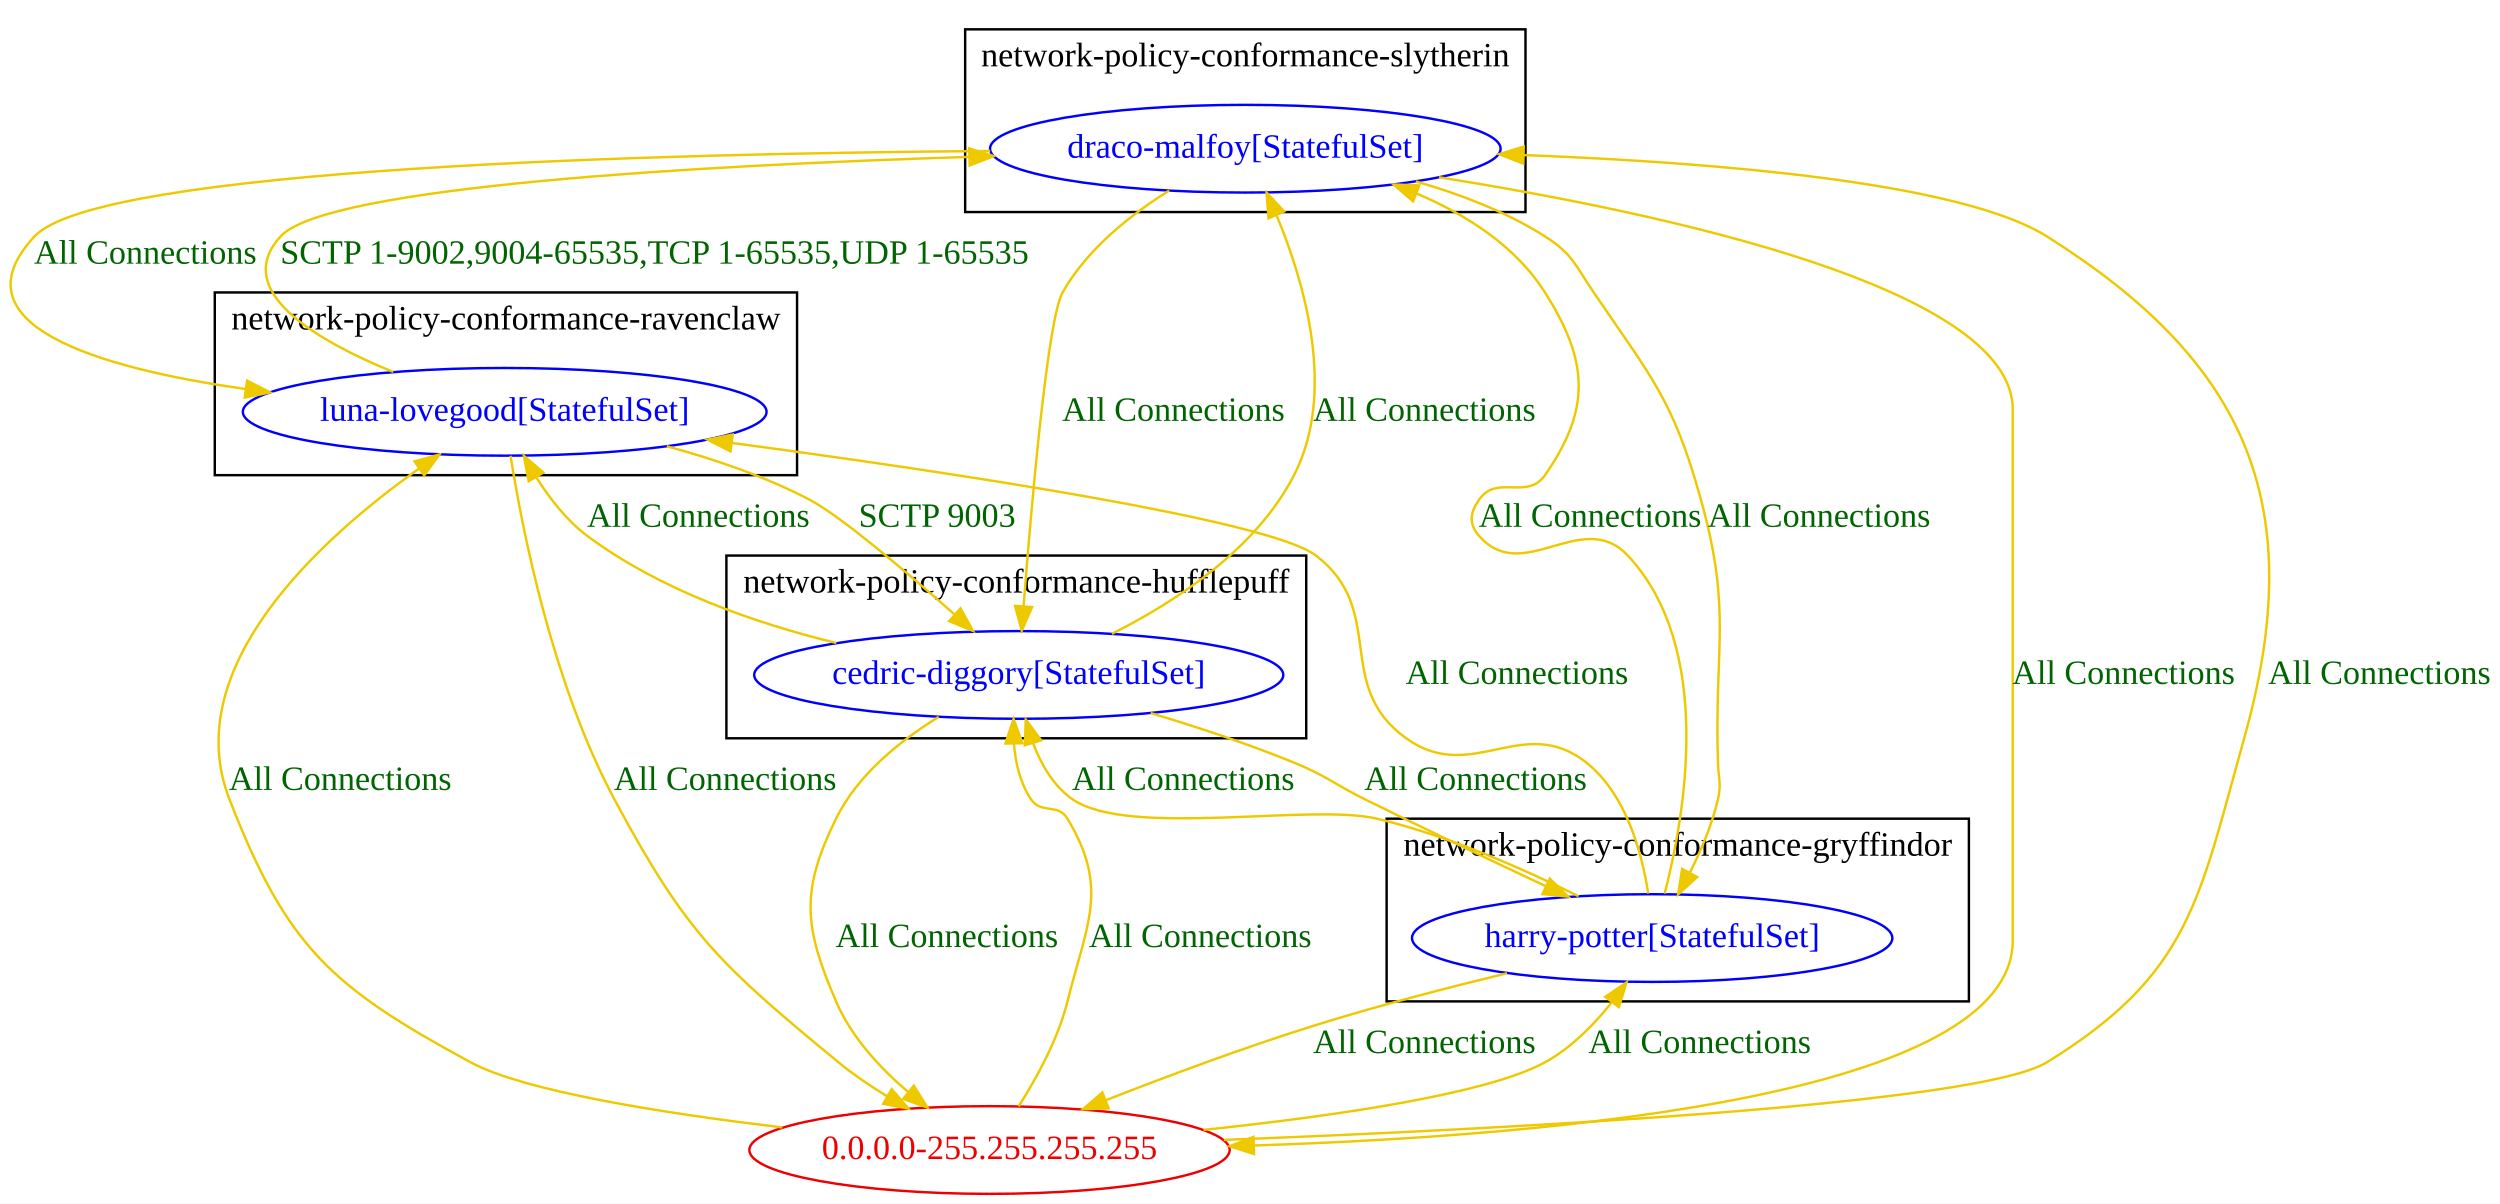
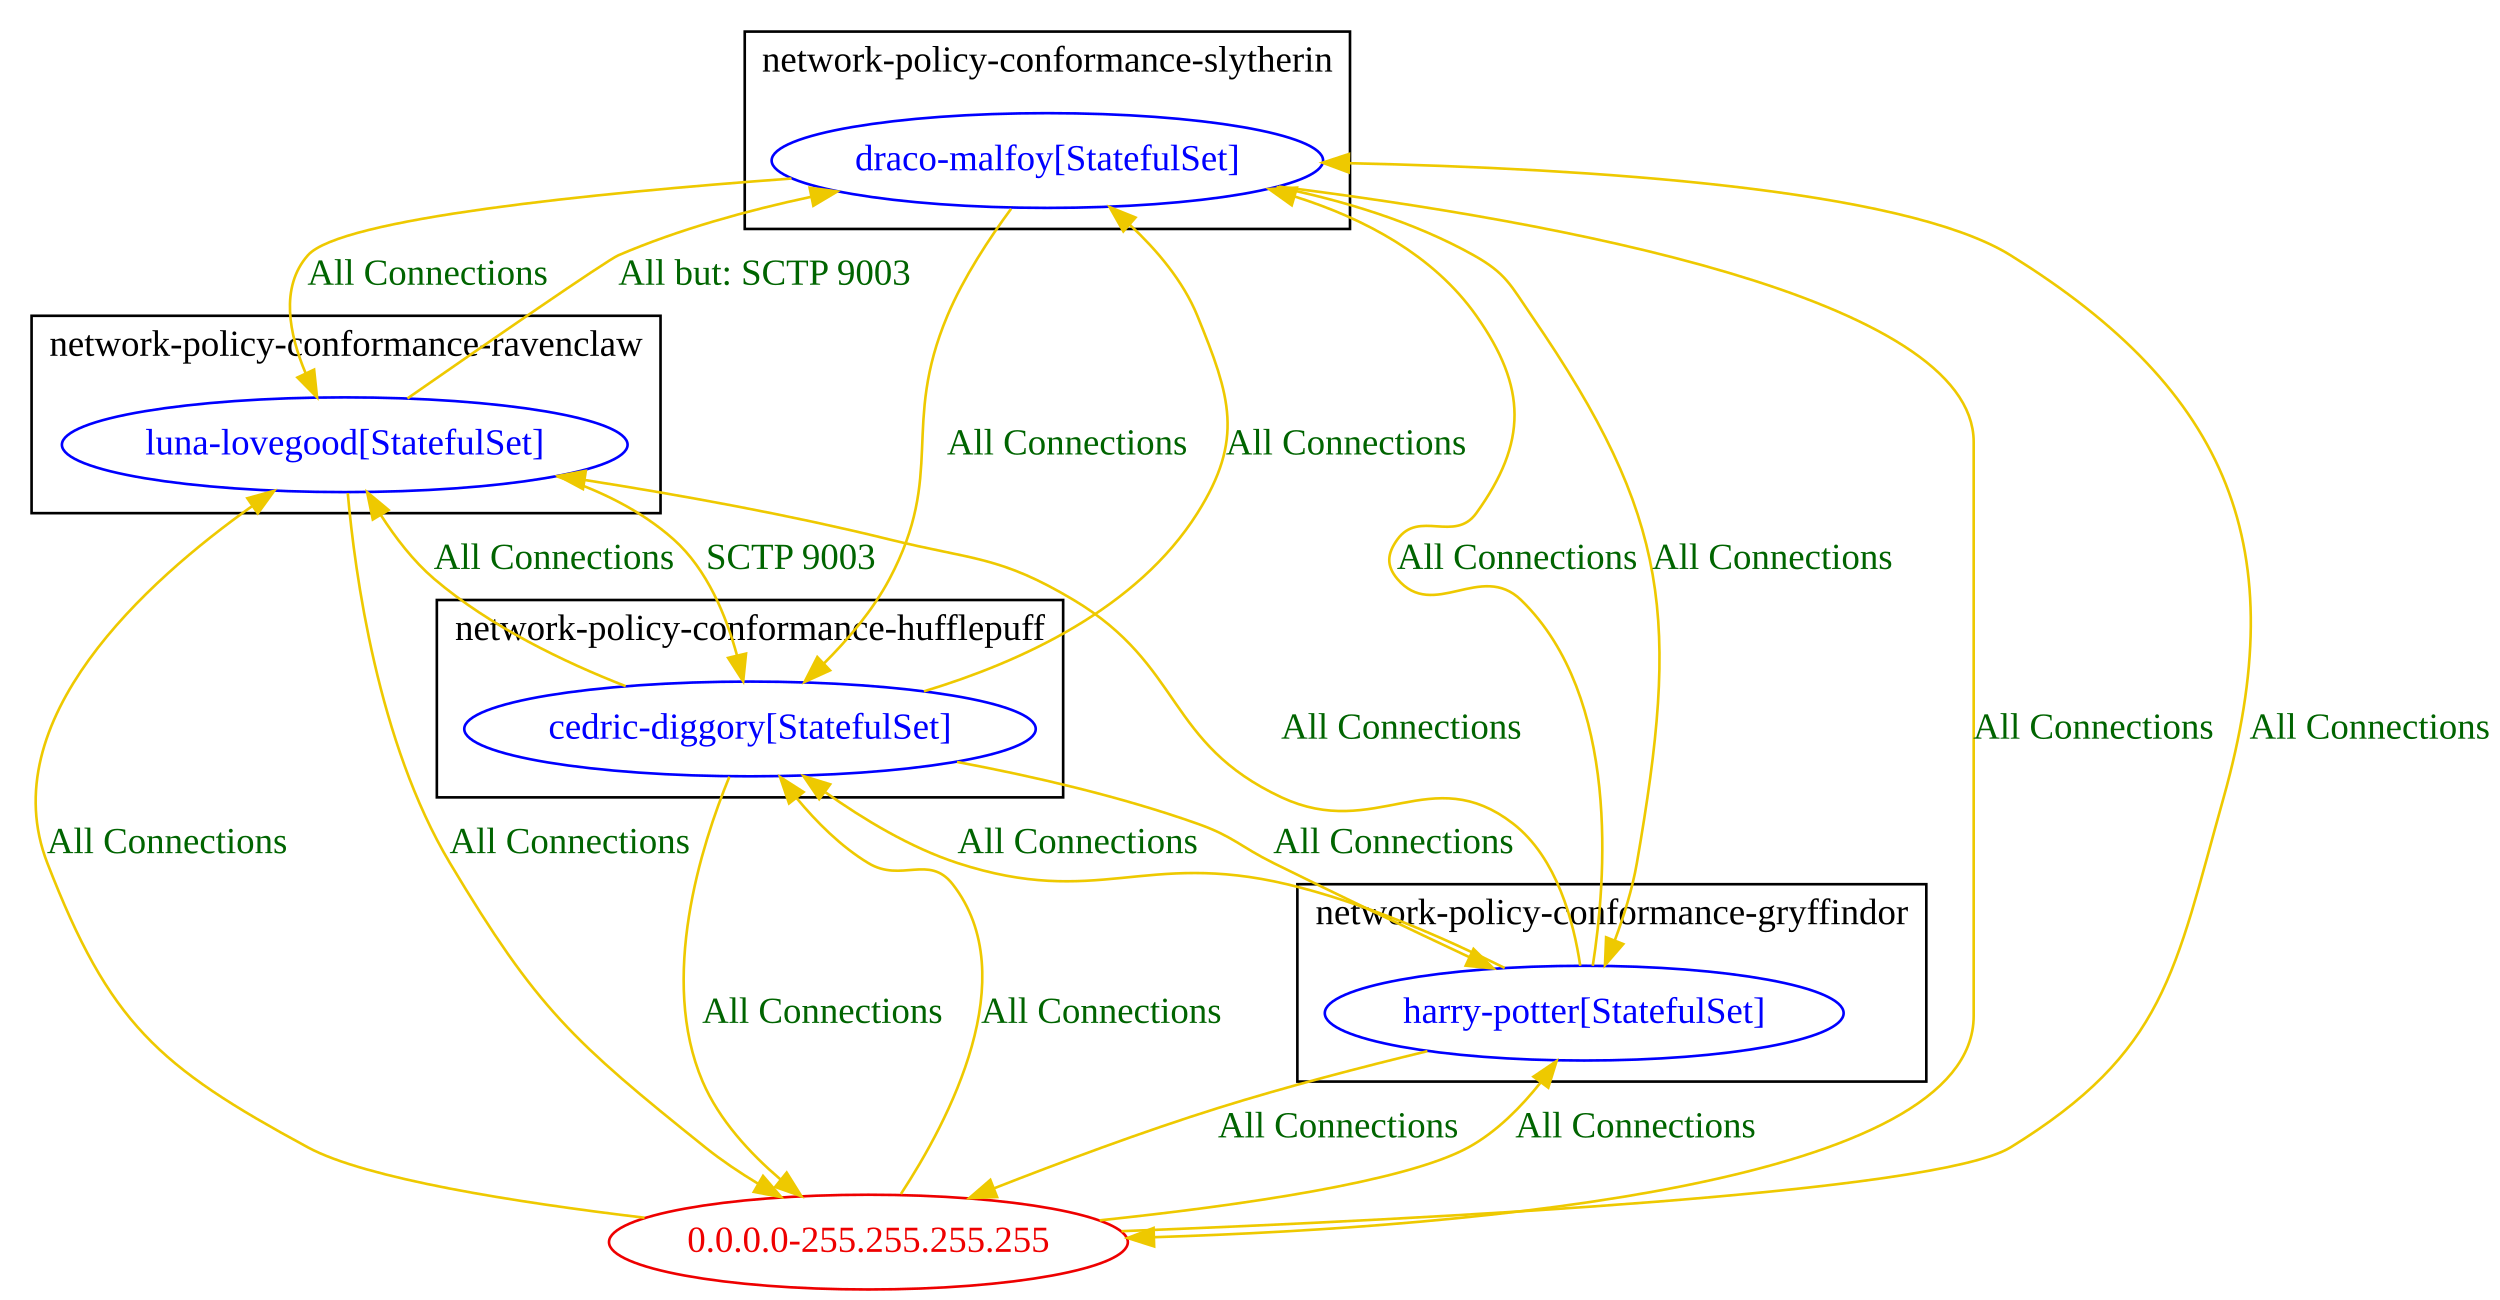
- <svg xmlns="http://www.w3.org/2000/svg" width="1026pt" height="494pt" viewBox="0.00 0.00 1026.16 494.00">
+ <svg xmlns="http://www.w3.org/2000/svg" width="950pt" height="494pt" viewBox="0.00 0.00 950.00 494.00">
  <g id="graph0" class="graph" transform="scale(1 1) rotate(0) translate(4 490)">
-     <polygon fill="white" stroke="transparent" points="-4,4 -4,-490 1022.16,-490 1022.16,4 -4,4" />
-     <g id="clust4" class="cluster">
-       <polygon fill="none" stroke="black" points="392.16,-403 392.16,-478 622.16,-478 622.16,-403 392.16,-403" />
-       <text text-anchor="middle" x="507.16" y="-462.8" font-family="Times New Roman,serif" font-size="14.00">network-policy-conformance-slytherin</text>
-     </g>
+     <polygon fill="white" stroke="transparent" points="-4,4 -4,-490 946,-490 946,4 -4,4" />
    <g id="clust2" class="cluster">
-       <polygon fill="none" stroke="black" points="294.16,-187 294.16,-262 532.16,-262 532.16,-187 294.16,-187" />
-       <text text-anchor="middle" x="413.16" y="-246.8" font-family="Times New Roman,serif" font-size="14.00">network-policy-conformance-hufflepuff</text>
+       <polygon fill="none" stroke="black" points="162,-187 162,-262 400,-262 400,-187 162,-187" />
+       <text text-anchor="middle" x="281" y="-246.8" font-family="Times New Roman,serif" font-size="14.00">network-policy-conformance-hufflepuff</text>
    </g>
    <g id="clust3" class="cluster">
-       <polygon fill="none" stroke="black" points="84.16,-295 84.16,-370 323.16,-370 323.16,-295 84.16,-295" />
-       <text text-anchor="middle" x="203.66" y="-354.8" font-family="Times New Roman,serif" font-size="14.00">network-policy-conformance-ravenclaw</text>
+       <polygon fill="none" stroke="black" points="8,-295 8,-370 247,-370 247,-295 8,-295" />
+       <text text-anchor="middle" x="127.5" y="-354.8" font-family="Times New Roman,serif" font-size="14.00">network-policy-conformance-ravenclaw</text>
+     </g>
+     <g id="clust4" class="cluster">
+       <polygon fill="none" stroke="black" points="279,-403 279,-478 509,-478 509,-403 279,-403" />
+       <text text-anchor="middle" x="394" y="-462.8" font-family="Times New Roman,serif" font-size="14.00">network-policy-conformance-slytherin</text>
    </g>
    <g id="clust1" class="cluster">
-       <polygon fill="none" stroke="black" points="565.16,-79 565.16,-154 804.16,-154 804.16,-79 565.16,-79" />
-       <text text-anchor="middle" x="684.66" y="-138.8" font-family="Times New Roman,serif" font-size="14.00">network-policy-conformance-gryffindor</text>
+       <polygon fill="none" stroke="black" points="489,-79 489,-154 728,-154 728,-79 489,-79" />
+       <text text-anchor="middle" x="608.5" y="-138.8" font-family="Times New Roman,serif" font-size="14.00">network-policy-conformance-gryffindor</text>
    </g>
    <g id="node1" class="node">
-       <ellipse fill="none" stroke="blue" cx="674.16" cy="-105" rx="98.58" ry="18" />
-       <text text-anchor="middle" x="674.16" y="-101.3" font-family="Times New Roman,serif" font-size="14.00" fill="blue">harry-potter[StatefulSet]</text>
+       <ellipse fill="none" stroke="blue" cx="598" cy="-105" rx="98.58" ry="18" />
+       <text text-anchor="middle" x="598" y="-101.3" font-family="Times New Roman,serif" font-size="14.00" fill="blue">harry-potter[StatefulSet]</text>
    </g>
    <g id="node2" class="node">
-       <ellipse fill="none" stroke="blue" cx="414.16" cy="-213" rx="108.58" ry="18" />
-       <text text-anchor="middle" x="414.16" y="-209.3" font-family="Times New Roman,serif" font-size="14.00" fill="blue">cedric-diggory[StatefulSet]</text>
+       <ellipse fill="none" stroke="blue" cx="281" cy="-213" rx="108.58" ry="18" />
+       <text text-anchor="middle" x="281" y="-209.3" font-family="Times New Roman,serif" font-size="14.00" fill="blue">cedric-diggory[StatefulSet]</text>
    </g>
    <g id="edge6" class="edge">
-       <path fill="none" stroke="#eec900" d="M643.94,-122.16C621.71,-133.21 590.4,-147.07 561.16,-154 534.08,-160.42 458.97,-146.05 436.16,-162 428.37,-167.45 423.3,-176.3 420.03,-185.05" />
-       <polygon fill="#eec900" stroke="#eec900" points="416.65,-184.12 417.04,-194.7 423.34,-186.19 416.65,-184.12" />
-       <text text-anchor="middle" x="481.66" y="-165.8" font-family="Times New Roman,serif" font-size="14.00" fill="darkgreen">All Connections</text>
+       <path fill="none" stroke="#eec900" d="M567.78,-122.16C545.55,-133.21 514.24,-147.07 485,-154 430.83,-166.84 412.95,-144.8 360,-162 341.97,-167.86 323.96,-178.77 309.69,-188.91" />
+       <polygon fill="#eec900" stroke="#eec900" points="307.3,-186.33 301.33,-195.08 311.45,-191.96 307.3,-186.33" />
+       <text text-anchor="middle" x="405.5" y="-165.8" font-family="Times New Roman,serif" font-size="14.00" fill="darkgreen">All Connections</text>
    </g>
    <g id="node3" class="node">
-       <ellipse fill="none" stroke="blue" cx="203.16" cy="-321" rx="107.48" ry="18" />
-       <text text-anchor="middle" x="203.16" y="-317.3" font-family="Times New Roman,serif" font-size="14.00" fill="blue">luna-lovegood[StatefulSet]</text>
+       <ellipse fill="none" stroke="blue" cx="127" cy="-321" rx="107.48" ry="18" />
+       <text text-anchor="middle" x="127" y="-317.3" font-family="Times New Roman,serif" font-size="14.00" fill="blue">luna-lovegood[StatefulSet]</text>
    </g>
    <g id="edge7" class="edge">
-       <path fill="none" stroke="#eec900" d="M672.54,-123.24C670.02,-139.73 663.58,-163.96 647.16,-177 621.16,-197.63 600.1,-167.62 573.16,-187 542.98,-208.7 565.69,-239.43 536.16,-262 517.23,-276.47 388.29,-295.92 296.54,-308.21" />
-       <polygon fill="#eec900" stroke="#eec900" points="295.84,-304.78 286.39,-309.56 296.76,-311.71 295.84,-304.78" />
-       <text text-anchor="middle" x="618.66" y="-209.3" font-family="Times New Roman,serif" font-size="14.00" fill="darkgreen">All Connections</text>
+       <path fill="none" stroke="#eec900" d="M596.49,-123.01C594.05,-139.56 587.67,-164.06 571,-177 539.91,-201.14 518.68,-170.37 483,-187 439.12,-207.46 445.56,-237.17 404,-262 375.89,-278.79 365.79,-277.14 334,-285 296.48,-294.28 254.54,-301.88 218.26,-307.59" />
+       <polygon fill="#eec900" stroke="#eec900" points="217.53,-304.16 208.19,-309.15 218.61,-311.08 217.53,-304.16" />
+       <text text-anchor="middle" x="528.5" y="-209.3" font-family="Times New Roman,serif" font-size="14.00" fill="darkgreen">All Connections</text>
    </g>
    <g id="node4" class="node">
-       <ellipse fill="none" stroke="blue" cx="507.16" cy="-429" rx="104.78" ry="18" />
-       <text text-anchor="middle" x="507.16" y="-425.3" font-family="Times New Roman,serif" font-size="14.00" fill="blue">draco-malfoy[StatefulSet]</text>
+       <ellipse fill="none" stroke="blue" cx="394" cy="-429" rx="104.78" ry="18" />
+       <text text-anchor="middle" x="394" y="-425.3" font-family="Times New Roman,serif" font-size="14.00" fill="blue">draco-malfoy[StatefulSet]</text>
    </g>
    <g id="edge8" class="edge">
-       <path fill="none" stroke="#eec900" d="M679.27,-123.24C687.58,-155.23 699.76,-223.95 664.16,-262 645.48,-281.97 621.19,-249.45 603.16,-270 598.76,-275.01 599.35,-279.53 603.16,-285 610.47,-295.5 622.85,-284.5 630.16,-295 649.2,-322.36 648.01,-341.85 630.16,-370 618.1,-389.02 597.95,-401.92 577.41,-410.62" />
-       <polygon fill="#eec900" stroke="#eec900" points="576,-407.41 567.98,-414.32 578.56,-413.92 576,-407.41" />
-       <text text-anchor="middle" x="648.66" y="-273.8" font-family="Times New Roman,serif" font-size="14.00" fill="darkgreen">All Connections</text>
+       <path fill="none" stroke="#eec900" d="M601.25,-123C606.31,-155.19 611.93,-225.15 574,-262 558.8,-276.77 540.67,-253.81 527,-270 522.7,-275.09 523.1,-279.59 527,-285 535.22,-296.4 548.78,-283.6 557,-295 576.49,-322.04 576.22,-342.76 557,-370 540.81,-392.95 514.69,-406.87 488.07,-415.3" />
+       <polygon fill="#eec900" stroke="#eec900" points="486.87,-412 478.25,-418.16 488.83,-418.72 486.87,-412" />
+       <text text-anchor="middle" x="572.5" y="-273.8" font-family="Times New Roman,serif" font-size="14.00" fill="darkgreen">All Connections</text>
    </g>
    <g id="node5" class="node">
-       <ellipse fill="none" stroke="#ee0000" cx="402.16" cy="-18" rx="98.58" ry="18" />
-       <text text-anchor="middle" x="402.16" y="-14.3" font-family="Times New Roman,serif" font-size="14.00" fill="#ee0000">0.0.0.0-255.255.255.255</text>
+       <ellipse fill="none" stroke="#ee0000" cx="326" cy="-18" rx="98.58" ry="18" />
+       <text text-anchor="middle" x="326" y="-14.3" font-family="Times New Roman,serif" font-size="14.00" fill="#ee0000">0.0.0.0-255.255.255.255</text>
    </g>
    <g id="edge5" class="edge">
-       <path fill="none" stroke="#eec900" d="M614.56,-90.56C589.82,-84.57 560.93,-77.06 535.16,-69 506.45,-60.02 474.92,-48.25 449.77,-38.39" />
-       <polygon fill="#eec900" stroke="#eec900" points="451.05,-35.13 440.46,-34.71 448.48,-41.64 451.05,-35.13" />
-       <text text-anchor="middle" x="580.66" y="-57.8" font-family="Times New Roman,serif" font-size="14.00" fill="darkgreen">All Connections</text>
+       <path fill="none" stroke="#eec900" d="M538.41,-90.56C513.66,-84.57 484.77,-77.06 459,-69 430.3,-60.02 398.76,-48.25 373.61,-38.39" />
+       <polygon fill="#eec900" stroke="#eec900" points="374.89,-35.13 364.3,-34.71 372.32,-41.64 374.89,-35.13" />
+       <text text-anchor="middle" x="504.5" y="-57.8" font-family="Times New Roman,serif" font-size="14.00" fill="darkgreen">All Connections</text>
    </g>
    <g id="edge10" class="edge">
-       <path fill="none" stroke="#eec900" d="M468.3,-197.35C487.18,-191.69 508.34,-184.71 527.16,-177 540.59,-171.5 543.16,-168.45 556.16,-162 580.6,-149.88 608.13,-136.79 630.45,-126.31" />
-       <polygon fill="#eec900" stroke="#eec900" points="632.1,-129.4 639.67,-121.99 629.13,-123.06 632.1,-129.4" />
-       <text text-anchor="middle" x="601.66" y="-165.8" font-family="Times New Roman,serif" font-size="14.00" fill="darkgreen">All Connections</text>
+       <path fill="none" stroke="#eec900" d="M359.66,-200.46C388.83,-194.97 421.88,-187.31 451,-177 464.68,-172.16 467,-168.45 480,-162 504.44,-149.88 531.97,-136.79 554.29,-126.31" />
+       <polygon fill="#eec900" stroke="#eec900" points="555.94,-129.4 563.51,-121.99 552.97,-123.06 555.94,-129.4" />
+       <text text-anchor="middle" x="525.5" y="-165.8" font-family="Times New Roman,serif" font-size="14.00" fill="darkgreen">All Connections</text>
    </g>
    <g id="edge11" class="edge">
-       <path fill="none" stroke="#eec900" d="M339.28,-226.11C305.63,-234.32 266.89,-247.86 237.16,-270 228.66,-276.33 221.58,-285.44 216.12,-294.15" />
-       <polygon fill="#eec900" stroke="#eec900" points="213,-292.55 211.02,-302.96 219.06,-296.06 213,-292.55" />
-       <text text-anchor="middle" x="282.66" y="-273.8" font-family="Times New Roman,serif" font-size="14.00" fill="darkgreen">All Connections</text>
+       <path fill="none" stroke="#eec900" d="M233.76,-229.25C210.15,-238.47 182.18,-251.97 161,-270 153.05,-276.77 146.15,-285.82 140.67,-294.37" />
+       <polygon fill="#eec900" stroke="#eec900" points="137.66,-292.59 135.51,-302.97 143.66,-296.2 137.66,-292.59" />
+       <text text-anchor="middle" x="206.5" y="-273.8" font-family="Times New Roman,serif" font-size="14.00" fill="darkgreen">All Connections</text>
    </g>
    <g id="edge12" class="edge">
-       <path fill="none" stroke="#eec900" d="M452.39,-229.88C478.68,-243.08 511.56,-264.62 527.16,-295 544.54,-328.85 531.69,-373.51 520.05,-401.49" />
-       <polygon fill="#eec900" stroke="#eec900" points="516.69,-400.43 515.87,-411 523.1,-403.25 516.69,-400.43" />
-       <text text-anchor="middle" x="580.66" y="-317.3" font-family="Times New Roman,serif" font-size="14.00" fill="darkgreen">All Connections</text>
+       <path fill="none" stroke="#eec900" d="M347.09,-227.3C384.49,-238.58 428.23,-258.92 451,-295 468.79,-323.19 463.62,-339.15 451,-370 445.59,-383.22 435.55,-395.06 425.38,-404.53" />
+       <polygon fill="#eec900" stroke="#eec900" points="422.87,-402.08 417.66,-411.3 427.49,-407.34 422.87,-402.08" />
+       <text text-anchor="middle" x="507.5" y="-317.3" font-family="Times New Roman,serif" font-size="14.00" fill="darkgreen">All Connections</text>
    </g>
    <g id="edge9" class="edge">
-       <path fill="none" stroke="#eec900" d="M381.3,-195.78C365.45,-186.04 348.01,-172.03 339.16,-154 324.47,-124.08 326.03,-109.64 339.16,-79 345.4,-64.45 357.09,-51.76 368.72,-41.84" />
-       <polygon fill="#eec900" stroke="#eec900" points="371.09,-44.42 376.69,-35.43 366.71,-38.96 371.09,-44.42" />
-       <text text-anchor="middle" x="384.66" y="-101.3" font-family="Times New Roman,serif" font-size="14.00" fill="darkgreen">All Connections</text>
+       <path fill="none" stroke="#eec900" d="M273.17,-194.86C262.44,-168.76 246.29,-117.98 263,-79 269.24,-64.45 280.93,-51.76 292.56,-41.84" />
+       <polygon fill="#eec900" stroke="#eec900" points="294.93,-44.42 300.54,-35.43 290.55,-38.96 294.93,-44.42" />
+       <text text-anchor="middle" x="308.5" y="-101.3" font-family="Times New Roman,serif" font-size="14.00" fill="darkgreen">All Connections</text>
    </g>
    <g id="edge14" class="edge">
-       <path fill="none" stroke="#eec900" d="M269.68,-306.87C289.17,-301.59 310.08,-294.45 328.16,-285 340.81,-278.39 367.41,-255.85 387.7,-237.91" />
-       <polygon fill="#eec900" stroke="#eec900" points="390.25,-240.32 395.4,-231.06 385.6,-235.09 390.25,-240.32" />
-       <text text-anchor="middle" x="380.66" y="-273.8" font-family="Times New Roman,serif" font-size="14.00" fill="darkgreen">SCTP 9003</text>
+       <path fill="none" stroke="#eec900" d="M207.5,-309.01C223.64,-303.8 239.47,-296.17 252,-285 264.76,-273.63 272.02,-255.81 276.08,-240.86" />
+       <polygon fill="#eec900" stroke="#eec900" points="279.49,-241.63 278.41,-231.09 272.68,-240.01 279.49,-241.63" />
+       <text text-anchor="middle" x="296.5" y="-273.8" font-family="Times New Roman,serif" font-size="14.00" fill="darkgreen">SCTP 9003</text>
    </g>
    <g id="edge15" class="edge">
-       <path fill="none" stroke="#eec900" d="M157.41,-337.35C125.12,-350.55 90.93,-370.9 111.16,-393 130.03,-413.61 283.49,-422.15 393.72,-425.64" />
-       <polygon fill="#eec900" stroke="#eec900" points="393.8,-429.15 403.91,-425.96 394.02,-422.15 393.8,-429.15" />
-       <text text-anchor="middle" x="264.66" y="-381.8" font-family="Times New Roman,serif" font-size="14.00" fill="darkgreen">SCTP 1-9002,9004-65535,TCP 1-65535,UDP 1-65535</text>
+       <path fill="none" stroke="#eec900" d="M150.83,-338.61C180.16,-359 226.63,-391.13 231,-393 253.91,-402.83 279.86,-410.01 304.2,-415.2" />
+       <polygon fill="#eec900" stroke="#eec900" points="303.66,-418.66 314.16,-417.24 305.07,-411.81 303.66,-418.66" />
+       <text text-anchor="middle" x="286.5" y="-381.8" font-family="Times New Roman,serif" font-size="14.00" fill="darkgreen">All but: SCTP 9003</text>
    </g>
    <g id="edge13" class="edge">
-       <path fill="none" stroke="#eec900" d="M205.56,-302.96C210.31,-273 222.72,-209.52 248.16,-162 277.92,-106.41 291.51,-94.12 340.16,-54 346.26,-48.97 353.19,-44.27 360.14,-40.04" />
-       <polygon fill="#eec900" stroke="#eec900" points="362.01,-43 368.91,-34.96 358.5,-36.95 362.01,-43" />
-       <text text-anchor="middle" x="293.66" y="-165.8" font-family="Times New Roman,serif" font-size="14.00" fill="darkgreen">All Connections</text>
+       <path fill="none" stroke="#eec900" d="M128.15,-302.63C130.84,-272.15 139.57,-207.91 167,-162 200.1,-106.62 213.69,-94.39 264,-54 270.17,-49.05 277.12,-44.39 284.09,-40.18" />
+       <polygon fill="#eec900" stroke="#eec900" points="285.96,-43.14 292.86,-35.1 282.46,-37.08 285.96,-43.14" />
+       <text text-anchor="middle" x="212.5" y="-165.8" font-family="Times New Roman,serif" font-size="14.00" fill="darkgreen">All Connections</text>
    </g>
    <g id="edge17" class="edge">
-       <path fill="none" stroke="#eec900" d="M577.16,-415.56C595.32,-410.38 614.23,-403.12 630.16,-393 641.59,-385.73 642.55,-381.21 650.16,-370 674.06,-334.81 682.76,-325.98 694.16,-285 707.04,-238.66 699.6,-225.08 701.16,-177 701.37,-170.34 702.64,-168.5 701.16,-162 698.8,-151.69 694.3,-141.07 689.63,-131.89" />
-       <polygon fill="#eec900" stroke="#eec900" points="692.62,-130.05 684.79,-122.91 686.46,-133.38 692.62,-130.05" />
-       <text text-anchor="middle" x="742.66" y="-273.8" font-family="Times New Roman,serif" font-size="14.00" fill="darkgreen">All Connections</text>
+       <path fill="none" stroke="#eec900" d="M481.09,-418.97C506.37,-413.82 533.28,-405.72 556,-393 568.34,-386.09 570,-381.66 578,-370 631.27,-292.38 634.07,-254.76 618,-162 616.29,-152.14 613.01,-141.72 609.59,-132.57" />
+       <polygon fill="#eec900" stroke="#eec900" points="612.83,-131.25 605.89,-123.24 606.32,-133.82 612.83,-131.25" />
+       <text text-anchor="middle" x="669.5" y="-273.8" font-family="Times New Roman,serif" font-size="14.00" fill="darkgreen">All Connections</text>
    </g>
    <g id="edge18" class="edge">
-       <path fill="none" stroke="#eec900" d="M475.9,-411.82C460.1,-401.94 442.19,-387.78 432.16,-370 425.98,-359.05 419.36,-282.9 416.14,-241.18" />
-       <polygon fill="#eec900" stroke="#eec900" points="419.63,-240.85 415.38,-231.14 412.65,-241.37 419.63,-240.85" />
-       <text text-anchor="middle" x="477.66" y="-317.3" font-family="Times New Roman,serif" font-size="14.00" fill="darkgreen">All Connections</text>
+       <path fill="none" stroke="#eec900" d="M380.23,-410.67C372.07,-399.61 362.16,-384.65 356,-370 338.35,-328.05 355.31,-310.21 334,-270 327.72,-258.15 318.24,-246.99 309.02,-237.81" />
+       <polygon fill="#eec900" stroke="#eec900" points="311.4,-235.25 301.75,-230.88 306.58,-240.32 311.4,-235.25" />
+       <text text-anchor="middle" x="401.5" y="-317.3" font-family="Times New Roman,serif" font-size="14.00" fill="darkgreen">All Connections</text>
    </g>
    <g id="edge19" class="edge">
-       <path fill="none" stroke="#eec900" d="M402.42,-428.06C264.5,-427.03 36.29,-421.04 10.16,-393 -23.45,-356.94 35.33,-339.13 96.62,-330.36" />
-       <polygon fill="#eec900" stroke="#eec900" points="97.42,-333.79 106.86,-328.98 96.48,-326.85 97.42,-333.79" />
-       <text text-anchor="middle" x="55.66" y="-381.8" font-family="Times New Roman,serif" font-size="14.00" fill="darkgreen">All Connections</text>
+       <path fill="none" stroke="#eec900" d="M296.78,-422.16C220.53,-416.56 125.26,-406.89 113,-393 102.29,-380.87 105.9,-362.98 112.13,-348.19" />
+       <polygon fill="#eec900" stroke="#eec900" points="115.36,-349.54 116.48,-339.01 109.03,-346.55 115.36,-349.54" />
+       <text text-anchor="middle" x="158.5" y="-381.8" font-family="Times New Roman,serif" font-size="14.00" fill="darkgreen">All Connections</text>
    </g>
    <g id="edge16" class="edge">
-       <path fill="none" stroke="#eec900" d="M586.65,-417.28C679.96,-402.41 822.16,-371.62 822.16,-322 822.16,-322 822.16,-322 822.16,-104 822.16,-40.5 635.42,-23.89 510.97,-19.87" />
-       <polygon fill="#eec900" stroke="#eec900" points="510.73,-16.36 500.63,-19.56 510.52,-23.36 510.73,-16.36" />
-       <text text-anchor="middle" x="867.66" y="-209.3" font-family="Times New Roman,serif" font-size="14.00" fill="darkgreen">All Connections</text>
+       <path fill="none" stroke="#eec900" d="M481.92,-419.09C586.18,-406.04 746,-377.05 746,-322 746,-322 746,-322 746,-104 746,-40.5 559.26,-23.89 434.81,-19.87" />
+       <polygon fill="#eec900" stroke="#eec900" points="434.57,-16.36 424.47,-19.56 434.36,-23.36 434.57,-16.36" />
+       <text text-anchor="middle" x="791.5" y="-209.3" font-family="Times New Roman,serif" font-size="14.00" fill="darkgreen">All Connections</text>
    </g>
    <g id="edge1" class="edge">
-       <path fill="none" stroke="#eec900" d="M490.03,-26.27C543.65,-31.9 606.31,-40.95 630.16,-54 640.88,-59.87 650.24,-69.41 657.55,-78.59" />
-       <polygon fill="#eec900" stroke="#eec900" points="654.88,-80.87 663.65,-86.81 660.5,-76.69 654.88,-80.87" />
-       <text text-anchor="middle" x="693.66" y="-57.8" font-family="Times New Roman,serif" font-size="14.00" fill="darkgreen">All Connections</text>
+       <path fill="none" stroke="#eec900" d="M413.88,-26.27C467.49,-31.9 530.16,-40.95 554,-54 564.72,-59.87 574.08,-69.41 581.39,-78.59" />
+       <polygon fill="#eec900" stroke="#eec900" points="578.72,-80.87 587.5,-86.81 584.34,-76.69 578.72,-80.87" />
+       <text text-anchor="middle" x="617.5" y="-57.8" font-family="Times New Roman,serif" font-size="14.00" fill="darkgreen">All Connections</text>
    </g>
    <g id="edge2" class="edge">
-       <path fill="none" stroke="#eec900" d="M414.09,-35.92C421.48,-47.46 430.26,-63.42 434.16,-79 442.24,-111.34 451.31,-125.42 434.16,-154 430.27,-160.48 423.36,-155.72 419.16,-162 414.7,-168.65 412.8,-176.96 412.19,-184.88" />
-       <polygon fill="#eec900" stroke="#eec900" points="408.69,-184.85 412.03,-194.91 415.69,-184.96 408.69,-184.85" />
-       <text text-anchor="middle" x="488.66" y="-101.3" font-family="Times New Roman,serif" font-size="14.00" fill="darkgreen">All Connections</text>
+       <path fill="none" stroke="#eec900" d="M338.35,-36.29C356.5,-64.02 385.42,-118.88 358,-154 348.98,-165.56 338.56,-154.44 326,-162 315.58,-168.27 306.19,-177.71 298.72,-186.7" />
+       <polygon fill="#eec900" stroke="#eec900" points="295.84,-184.71 292.42,-194.74 301.35,-189.03 295.84,-184.71" />
+       <text text-anchor="middle" x="414.5" y="-101.3" font-family="Times New Roman,serif" font-size="14.00" fill="darkgreen">All Connections</text>
    </g>
    <g id="edge3" class="edge">
-       <path fill="none" stroke="#eec900" d="M317.08,-27.26C267.71,-33.16 211.08,-42.14 189.16,-54 131.89,-84.98 113.76,-101.31 90.16,-162 69.1,-216.14 127.54,-268.95 168.03,-297.72" />
-       <polygon fill="#eec900" stroke="#eec900" points="166.14,-300.67 176.36,-303.48 170.13,-294.91 166.14,-300.67" />
-       <text text-anchor="middle" x="135.66" y="-165.8" font-family="Times New Roman,serif" font-size="14.00" fill="darkgreen">All Connections</text>
+       <path fill="none" stroke="#eec900" d="M240.92,-27.26C191.55,-33.16 134.92,-42.14 113,-54 55.73,-84.98 37.61,-101.31 14,-162 -7.06,-216.14 51.38,-268.95 91.87,-297.72" />
+       <polygon fill="#eec900" stroke="#eec900" points="89.99,-300.67 100.2,-303.48 93.97,-294.91 89.99,-300.67" />
+       <text text-anchor="middle" x="59.5" y="-165.8" font-family="Times New Roman,serif" font-size="14.00" fill="darkgreen">All Connections</text>
    </g>
    <g id="edge4" class="edge">
-       <path fill="none" stroke="#eec900" d="M498.34,-22.15C617.45,-26.77 808.14,-36.74 836.16,-54 895.09,-90.3 898.46,-120.36 917.16,-187 943.73,-281.72 919.43,-340.62 836.16,-393 801.25,-414.96 701.97,-423.3 621.53,-426.38" />
-       <polygon fill="#eec900" stroke="#eec900" points="621.19,-422.89 611.32,-426.75 621.44,-429.89 621.19,-422.89" />
-       <text text-anchor="middle" x="972.66" y="-209.3" font-family="Times New Roman,serif" font-size="14.00" fill="darkgreen">All Connections</text>
+       <path fill="none" stroke="#eec900" d="M422.19,-22.15C541.29,-26.77 731.98,-36.74 760,-54 818.93,-90.3 822.31,-120.36 841,-187 867.57,-281.72 843.55,-341.06 760,-393 719.24,-418.34 600.1,-425.98 508.71,-427.98" />
+       <polygon fill="#eec900" stroke="#eec900" points="508.48,-424.49 498.55,-428.18 508.62,-431.48 508.48,-424.49" />
+       <text text-anchor="middle" x="896.5" y="-209.3" font-family="Times New Roman,serif" font-size="14.00" fill="darkgreen">All Connections</text>
    </g>
  </g>
</svg>
